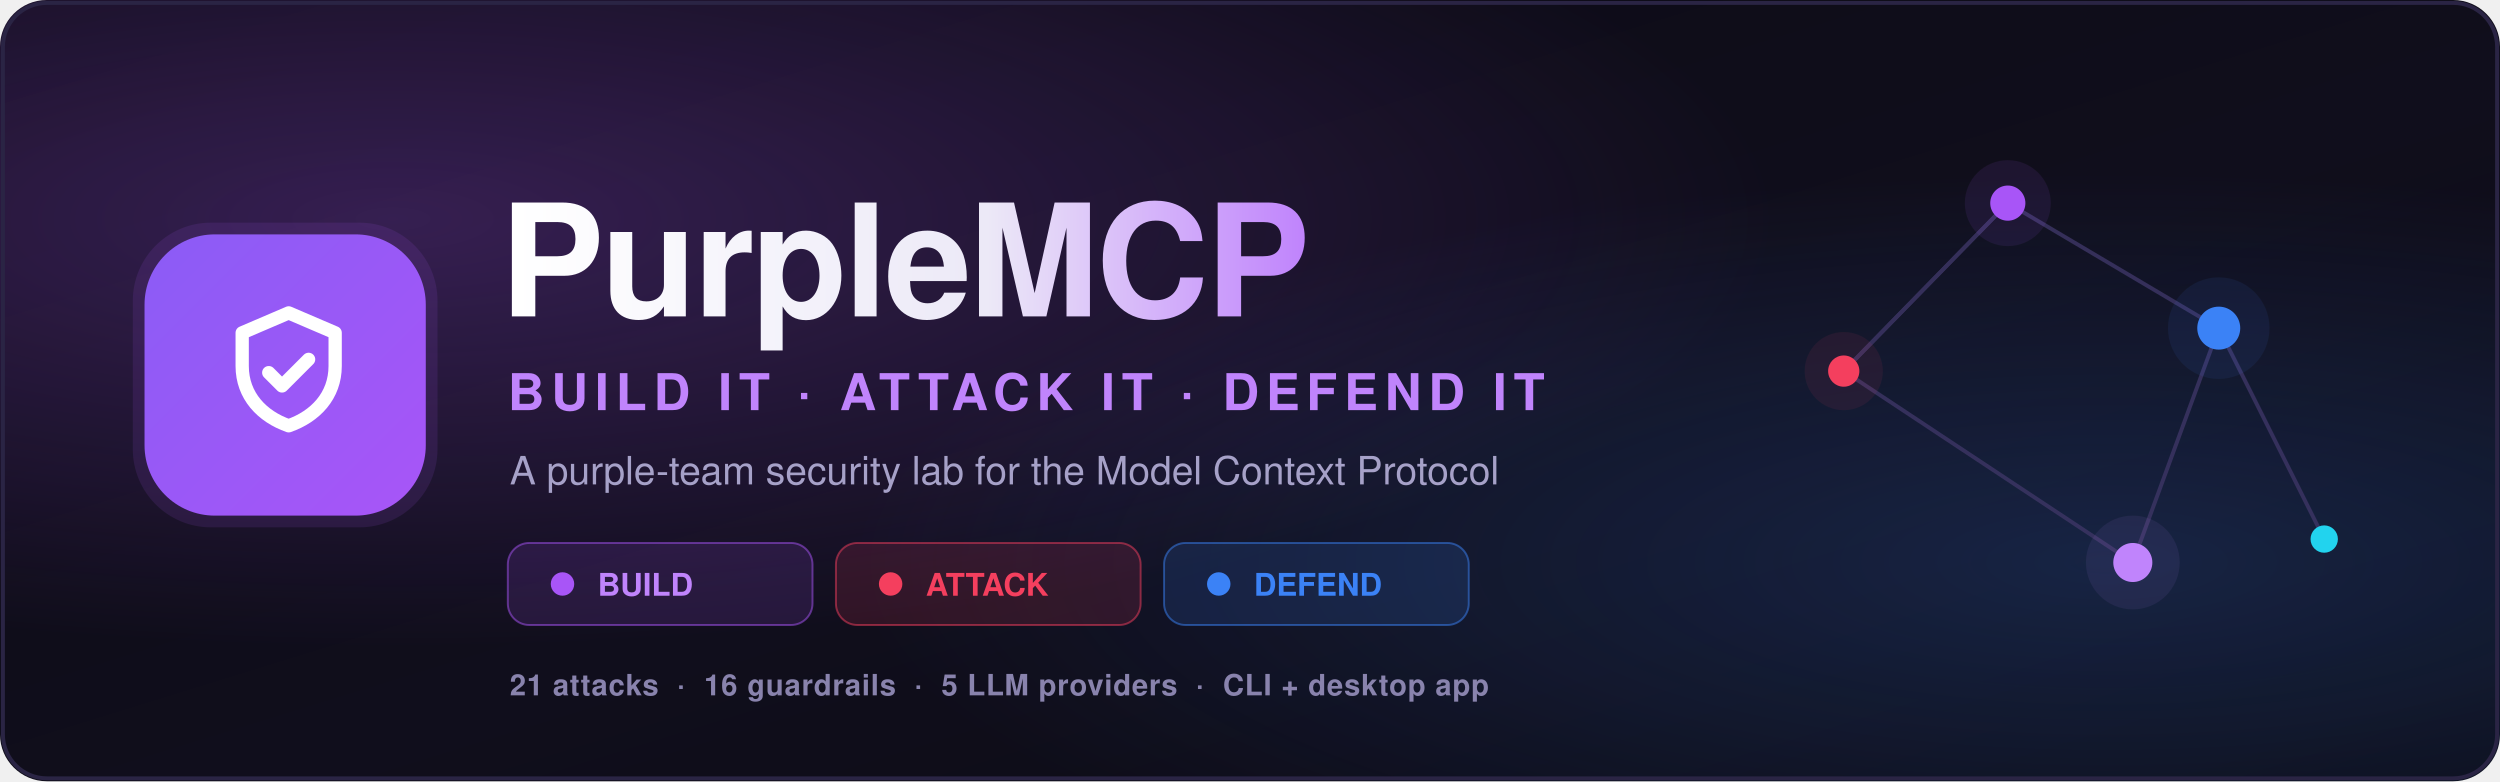
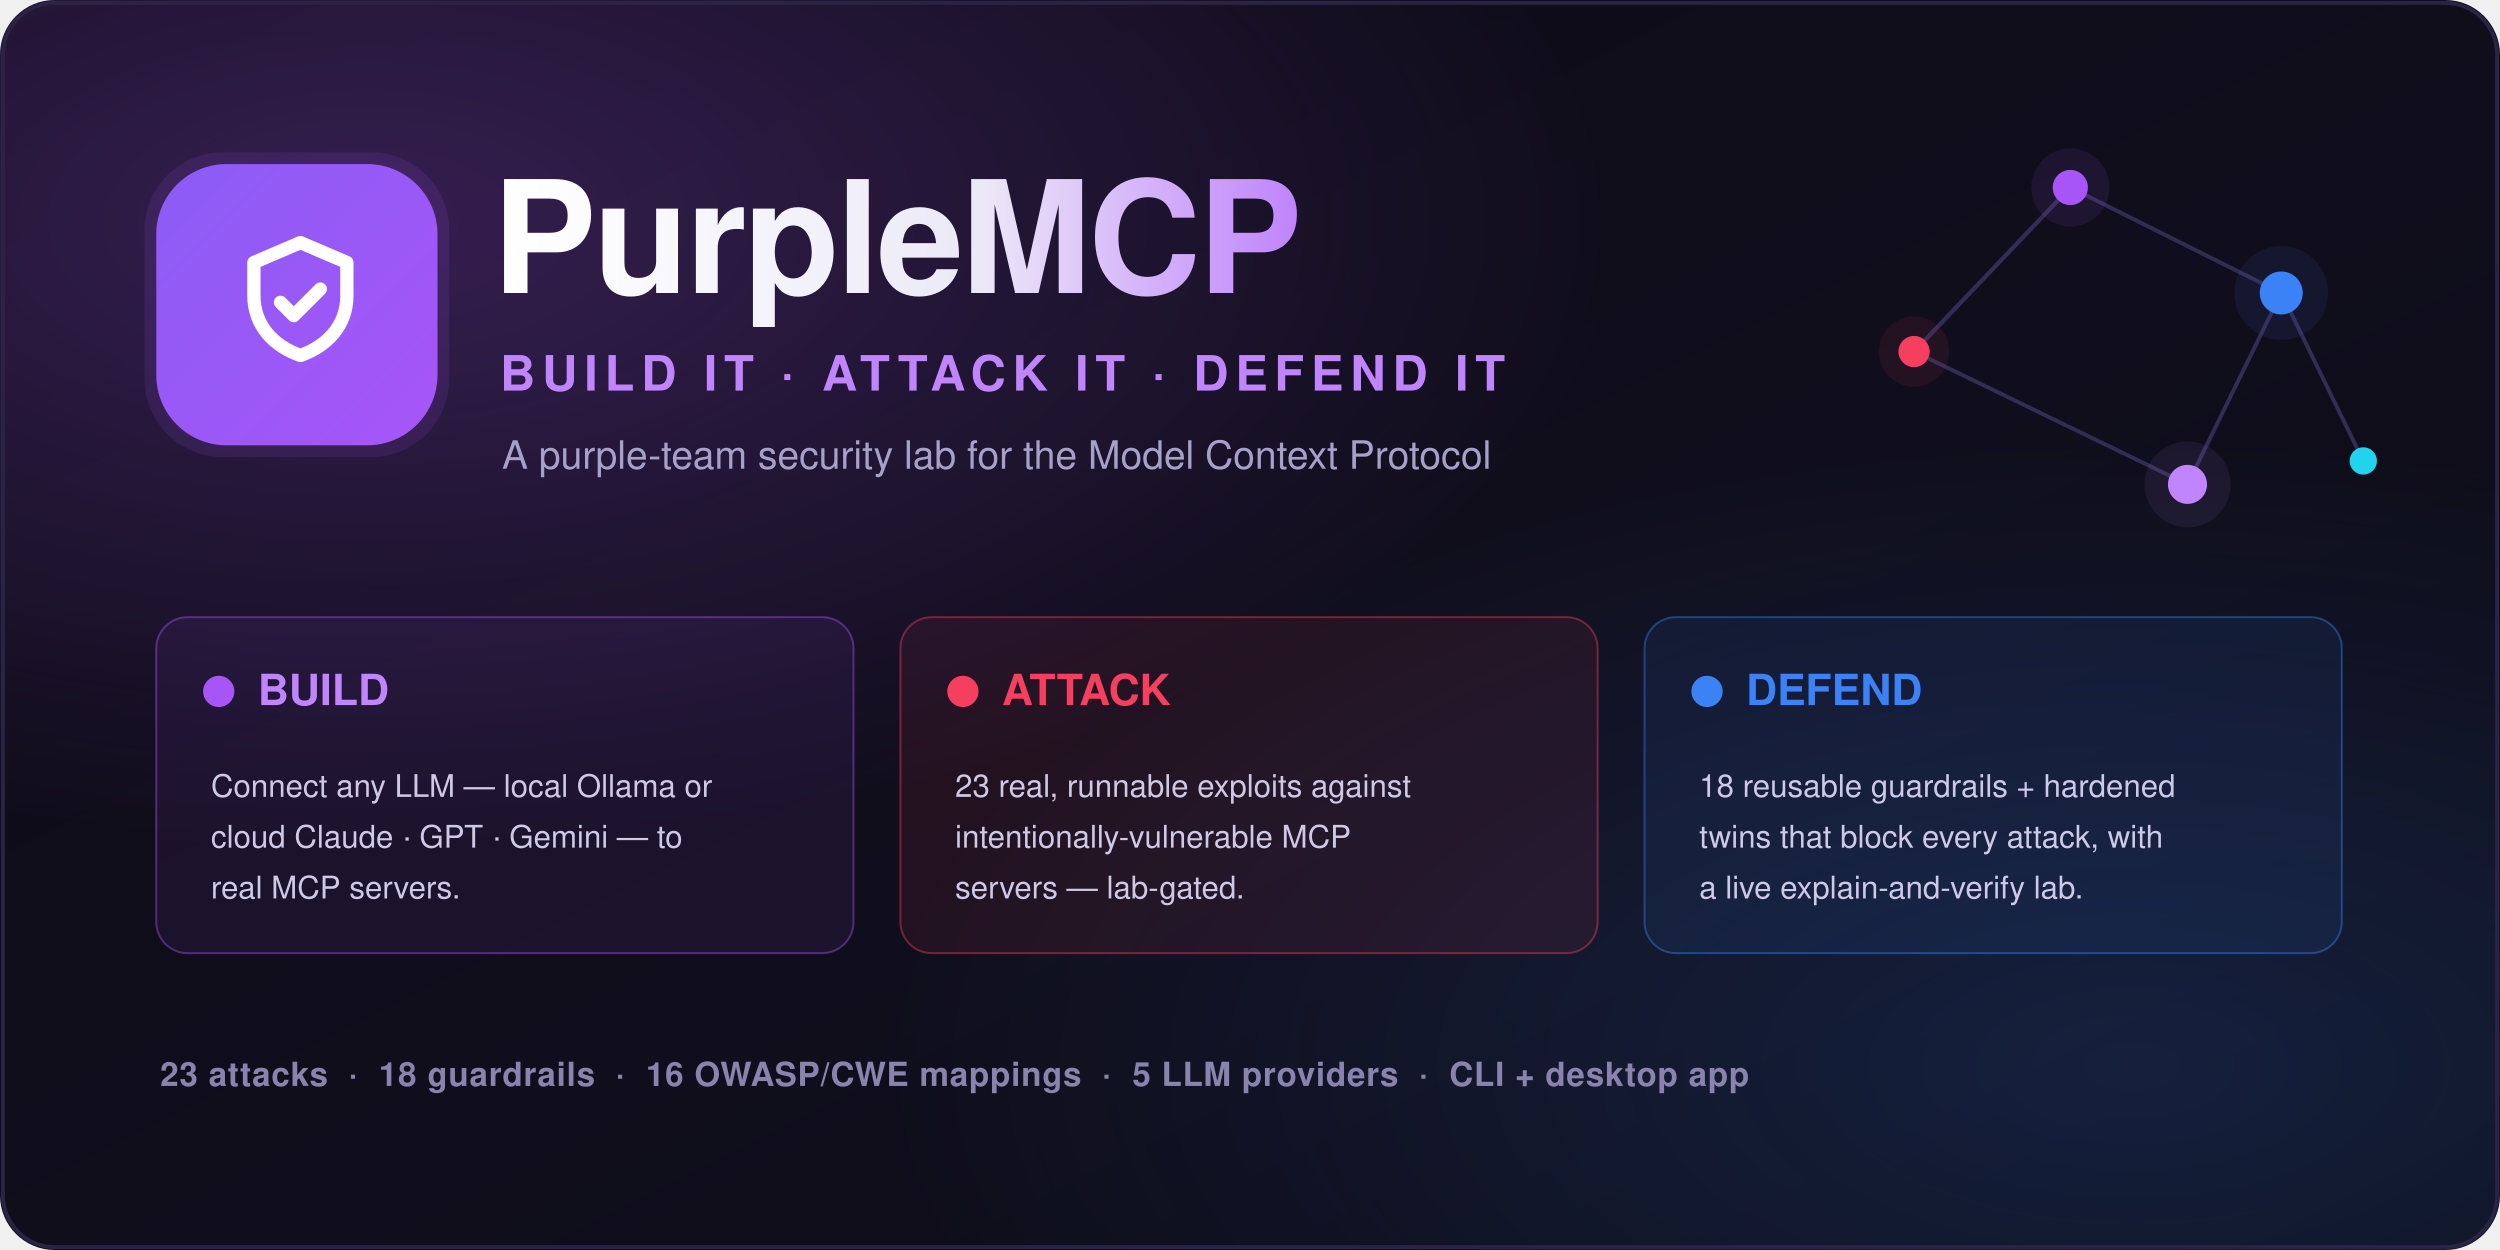
- <svg xmlns="http://www.w3.org/2000/svg" viewBox="0 0 1280 400" width="1280" height="400" font-family="'Helvetica Neue', Helvetica, Arial, sans-serif">
+ <svg xmlns="http://www.w3.org/2000/svg" viewBox="0 0 1280 640" width="1280" height="640" font-family="'Helvetica Neue', Helvetica, Arial, sans-serif">
  <defs>
    <linearGradient id="bg" x1="0" y1="0" x2="1" y2="1">
      <stop offset="0" stop-color="#0c0a14" />
      <stop offset="0.55" stop-color="#100e1c" />
      <stop offset="1" stop-color="#0b0a12" />
    </linearGradient>
    <linearGradient id="mark" x1="0" y1="0" x2="1" y2="1">
      <stop offset="0" stop-color="#8b5cf6" />
      <stop offset="1" stop-color="#a855f7" />
    </linearGradient>
    <linearGradient id="word" x1="0" y1="0" x2="1" y2="0">
      <stop offset="0" stop-color="#ffffff" />
      <stop offset="0.6" stop-color="#ece9f7" />
      <stop offset="1" stop-color="#c084fc" />
    </linearGradient>
-     <radialGradient id="glowA" cx="0.16" cy="0.28" r="0.55">
+     <radialGradient id="glowA" cx="0.15" cy="0.18" r="0.5">
      <stop offset="0" stop-color="#a855f7" stop-opacity="0.26" />
      <stop offset="1" stop-color="#a855f7" stop-opacity="0" />
    </radialGradient>
-     <radialGradient id="glowB" cx="0.84" cy="0.72" r="0.5">
-       <stop offset="0" stop-color="#3b82f6" stop-opacity="0.20" />
+     <radialGradient id="glowB" cx="0.85" cy="0.85" r="0.5">
+       <stop offset="0" stop-color="#3b82f6" stop-opacity="0.18" />
      <stop offset="1" stop-color="#3b82f6" stop-opacity="0" />
    </radialGradient>
  </defs>
-   <rect width="1280" height="400" rx="24" fill="url(#bg)" />
-   <rect width="1280" height="400" rx="24" fill="url(#glowA)" />
-   <rect width="1280" height="400" rx="24" fill="url(#glowB)" />
-   <rect x="1.5" y="1.5" width="1277" height="397" rx="22.5" fill="none" stroke="#2a2444" stroke-width="2" />
-   <g stroke="#3b3463" stroke-width="2" fill="none" opacity="0.85">
-     <line x1="1028" y1="104" x2="1136" y2="168" />
-     <line x1="1028" y1="104" x2="944" y2="190" />
-     <line x1="1136" y1="168" x2="1092" y2="288" />
-     <line x1="944" y1="190" x2="1092" y2="288" />
-     <line x1="944" y1="190" x2="1028" y2="104" />
-     <line x1="1136" y1="168" x2="1190" y2="276" />
+   <rect width="1280" height="640" rx="28" fill="url(#bg)" />
+   <rect width="1280" height="640" rx="28" fill="url(#glowA)" />
+   <rect width="1280" height="640" rx="28" fill="url(#glowB)" />
+   <rect x="1.5" y="1.5" width="1277" height="637" rx="26.5" fill="none" stroke="#2a2444" stroke-width="2" />
+   <g stroke="#3b3463" stroke-width="2" fill="none" opacity="0.8">
+     <line x1="1060" y1="96" x2="1168" y2="150" />
+     <line x1="1060" y1="96" x2="980" y2="180" />
+     <line x1="1168" y1="150" x2="1120" y2="248" />
+     <line x1="980" y1="180" x2="1120" y2="248" />
+     <line x1="980" y1="180" x2="1060" y2="96" />
+     <line x1="1168" y1="150" x2="1210" y2="236" />
  </g>
  <g opacity="0.5">
-     <circle cx="1028" cy="104" r="22" fill="#a855f7" opacity="0.18" />
-     <circle cx="1136" cy="168" r="26" fill="#3b82f6" opacity="0.16" />
-     <circle cx="944" cy="190" r="20" fill="#f43f5e" opacity="0.16" />
-     <circle cx="1092" cy="288" r="24" fill="#c084fc" opacity="0.16" />
+     <circle cx="1060" cy="96" r="20" fill="#a855f7" opacity="0.18" />
+     <circle cx="1168" cy="150" r="24" fill="#3b82f6" opacity="0.16" />
+     <circle cx="980" cy="180" r="18" fill="#f43f5e" opacity="0.16" />
+     <circle cx="1120" cy="248" r="22" fill="#c084fc" opacity="0.16" />
  </g>
  <g>
-     <circle cx="1028" cy="104" r="9" fill="#a855f7" />
-     <circle cx="1136" cy="168" r="11" fill="#3b82f6" />
-     <circle cx="944" cy="190" r="8" fill="#f43f5e" />
-     <circle cx="1092" cy="288" r="10" fill="#c084fc" />
-     <circle cx="1190" cy="276" r="7" fill="#22d3ee" />
+     <circle cx="1060" cy="96" r="9" fill="#a855f7" />
+     <circle cx="1168" cy="150" r="11" fill="#3b82f6" />
+     <circle cx="980" cy="180" r="8" fill="#f43f5e" />
+     <circle cx="1120" cy="248" r="10" fill="#c084fc" />
+     <circle cx="1210" cy="236" r="7" fill="#22d3ee" />
  </g>
-   <g transform="translate(74,120)">
+   <g transform="translate(80,84)">
    <rect x="-6" y="-6" width="156" height="156" rx="40" fill="#a855f7" opacity="0.12" />
    <rect width="144" height="144" rx="36" fill="url(#mark)" />
    <g transform="translate(33,30) scale(3.4)" fill="none" stroke="#ffffff" stroke-width="2" stroke-linecap="round" stroke-linejoin="round">
      <path d="M12 3l7 3v5c0 4.5-3 7.6-7 9-4-1.4-7-4.5-7-9V6z" />
      <path d="M9 12l2 2 4-4" />
    </g>
  </g>
-   <text x="256" y="162" font-size="80" font-weight="800" fill="url(#word)" letter-spacing="-1.5">PurpleMCP</text>
-   <text x="260" y="210" font-size="26" font-weight="700" fill="#c084fc" letter-spacing="3.5">BUILD IT · ATTACK IT · DEFEND IT</text>
-   <text x="261" y="248" font-size="20" fill="#a6a1c8">A purple-team security lab for the Model Context Protocol</text>
-   <g font-size="16" font-weight="700">
-     <g transform="translate(260,278)">
-       <rect width="156" height="42" rx="11" fill="#a855f7" fill-opacity="0.14" stroke="#a855f7" stroke-opacity="0.5" />
-       <circle cx="28" cy="21" r="6" fill="#a855f7" />
-       <text x="46" y="27" fill="#c084fc">BUILD</text>
+   <text x="252" y="150" font-size="80" font-weight="800" fill="url(#word)" letter-spacing="-1.5">PurpleMCP</text>
+   <text x="256" y="200" font-size="25" font-weight="700" fill="#c084fc" letter-spacing="3.5">BUILD IT · ATTACK IT · DEFEND IT</text>
+   <text x="257" y="240" font-size="20" fill="#a6a1c8">A purple-team security lab for the Model Context Protocol</text>
+   <g>
+     <g transform="translate(80,316)">
+       <rect width="357" height="172" rx="16" fill="#a855f7" fill-opacity="0.08" stroke="#a855f7" stroke-opacity="0.42" />
+       <circle cx="32" cy="38" r="8" fill="#a855f7" />
+       <text x="52" y="45" font-size="22" font-weight="800" fill="#c084fc">BUILD</text>
+       <text x="28" y="92" font-size="16" fill="#cdc9e6">Connect any LLM — local Ollama or</text>
+       <text x="28" y="118" font-size="16" fill="#cdc9e6">cloud Claude · GPT · Gemini — to</text>
+       <text x="28" y="144" font-size="16" fill="#cdc9e6">real MCP servers.</text>
    </g>
-     <g transform="translate(428,278)">
-       <rect width="156" height="42" rx="11" fill="#f43f5e" fill-opacity="0.14" stroke="#f43f5e" stroke-opacity="0.5" />
-       <circle cx="28" cy="21" r="6" fill="#f43f5e" />
-       <text x="46" y="27" fill="#f43f5e">ATTACK</text>
+     <g transform="translate(461,316)">
+       <rect width="357" height="172" rx="16" fill="#f43f5e" fill-opacity="0.08" stroke="#f43f5e" stroke-opacity="0.42" />
+       <circle cx="32" cy="38" r="8" fill="#f43f5e" />
+       <text x="52" y="45" font-size="22" font-weight="800" fill="#f43f5e">ATTACK</text>
+       <text x="28" y="92" font-size="16" fill="#cdc9e6">23 real, runnable exploits against</text>
+       <text x="28" y="118" font-size="16" fill="#cdc9e6">intentionally-vulnerable MCP</text>
+       <text x="28" y="144" font-size="16" fill="#cdc9e6">servers — lab-gated.</text>
    </g>
-     <g transform="translate(596,278)">
-       <rect width="156" height="42" rx="11" fill="#3b82f6" fill-opacity="0.14" stroke="#3b82f6" stroke-opacity="0.5" />
-       <circle cx="28" cy="21" r="6" fill="#3b82f6" />
-       <text x="46" y="27" fill="#3b82f6">DEFEND</text>
+     <g transform="translate(842,316)">
+       <rect width="357" height="172" rx="16" fill="#3b82f6" fill-opacity="0.08" stroke="#3b82f6" stroke-opacity="0.42" />
+       <circle cx="32" cy="38" r="8" fill="#3b82f6" />
+       <text x="52" y="45" font-size="22" font-weight="800" fill="#3b82f6">DEFEND</text>
+       <text x="28" y="92" font-size="16" fill="#cdc9e6">18 reusable guardrails + hardened</text>
+       <text x="28" y="118" font-size="16" fill="#cdc9e6">twins that block every attack, with</text>
+       <text x="28" y="144" font-size="16" fill="#cdc9e6">a live explain-and-verify lab.</text>
    </g>
  </g>
-   <g font-size="15" font-weight="600" fill="#8983ad" letter-spacing="0.4">
-     <text x="261" y="356">21 attacks  ·  16 guardrails  ·  5 LLM providers  ·  CLI + desktop app</text>
+   <g font-size="17" font-weight="600" fill="#8983ad" letter-spacing="0.4">
+     <text x="82" y="556">23 attacks  ·  18 guardrails  ·  16 OWASP/CWE mappings  ·  5 LLM providers  ·  CLI + desktop app</text>
  </g>
</svg>
